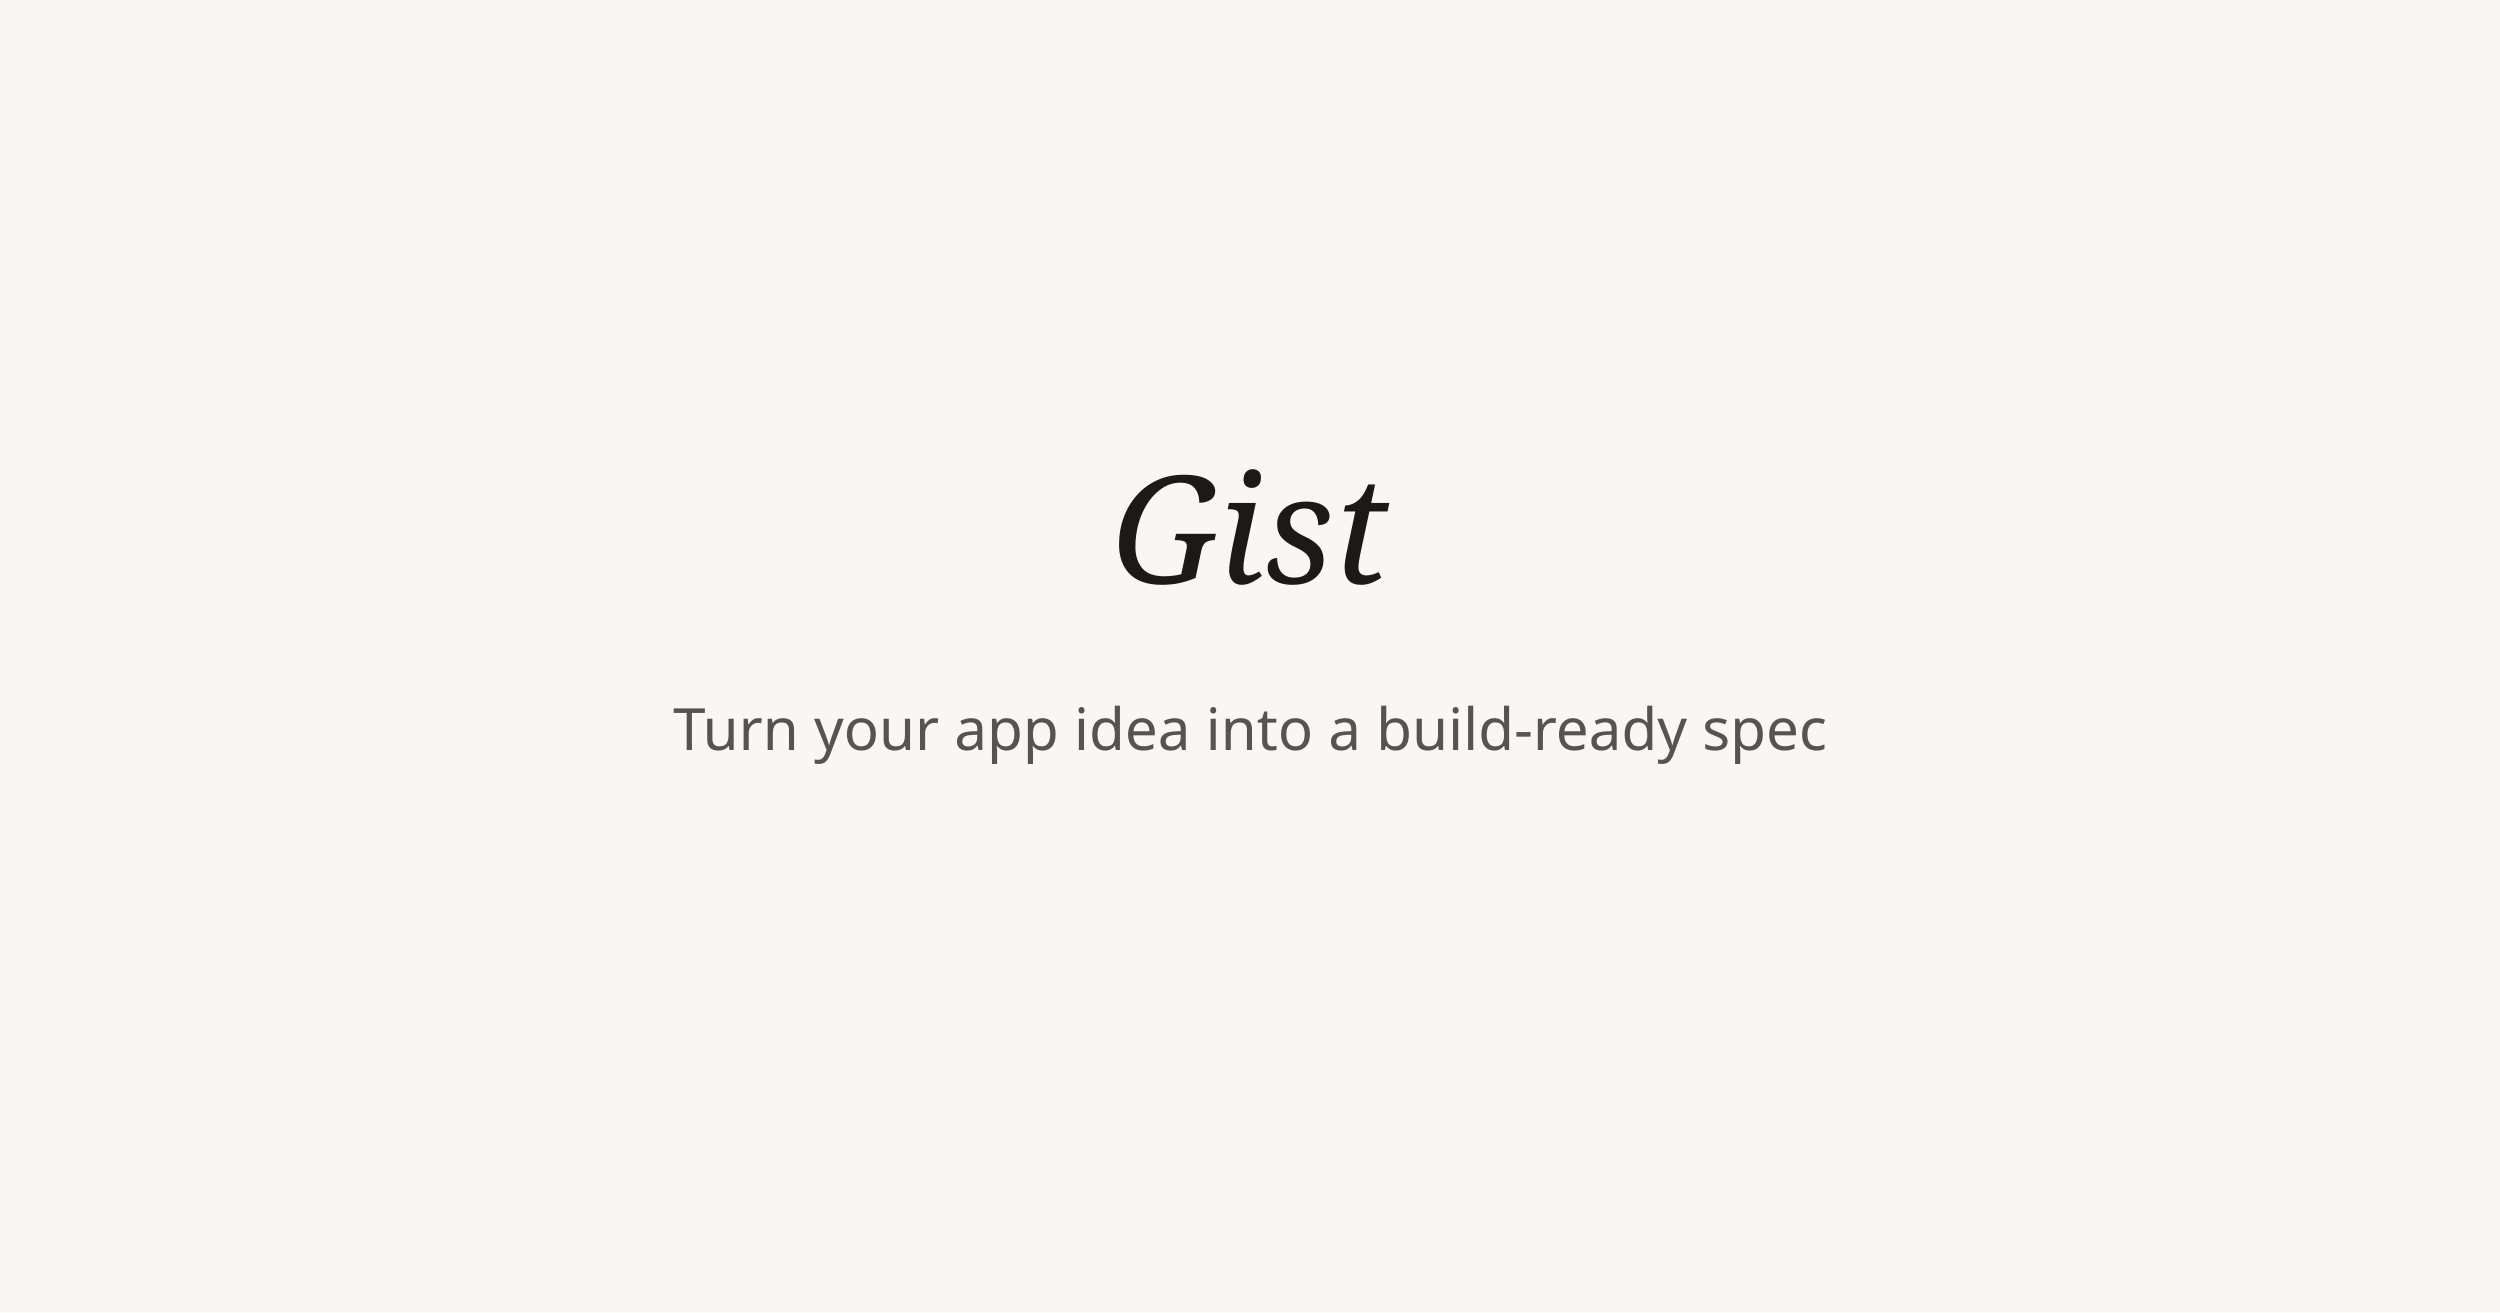
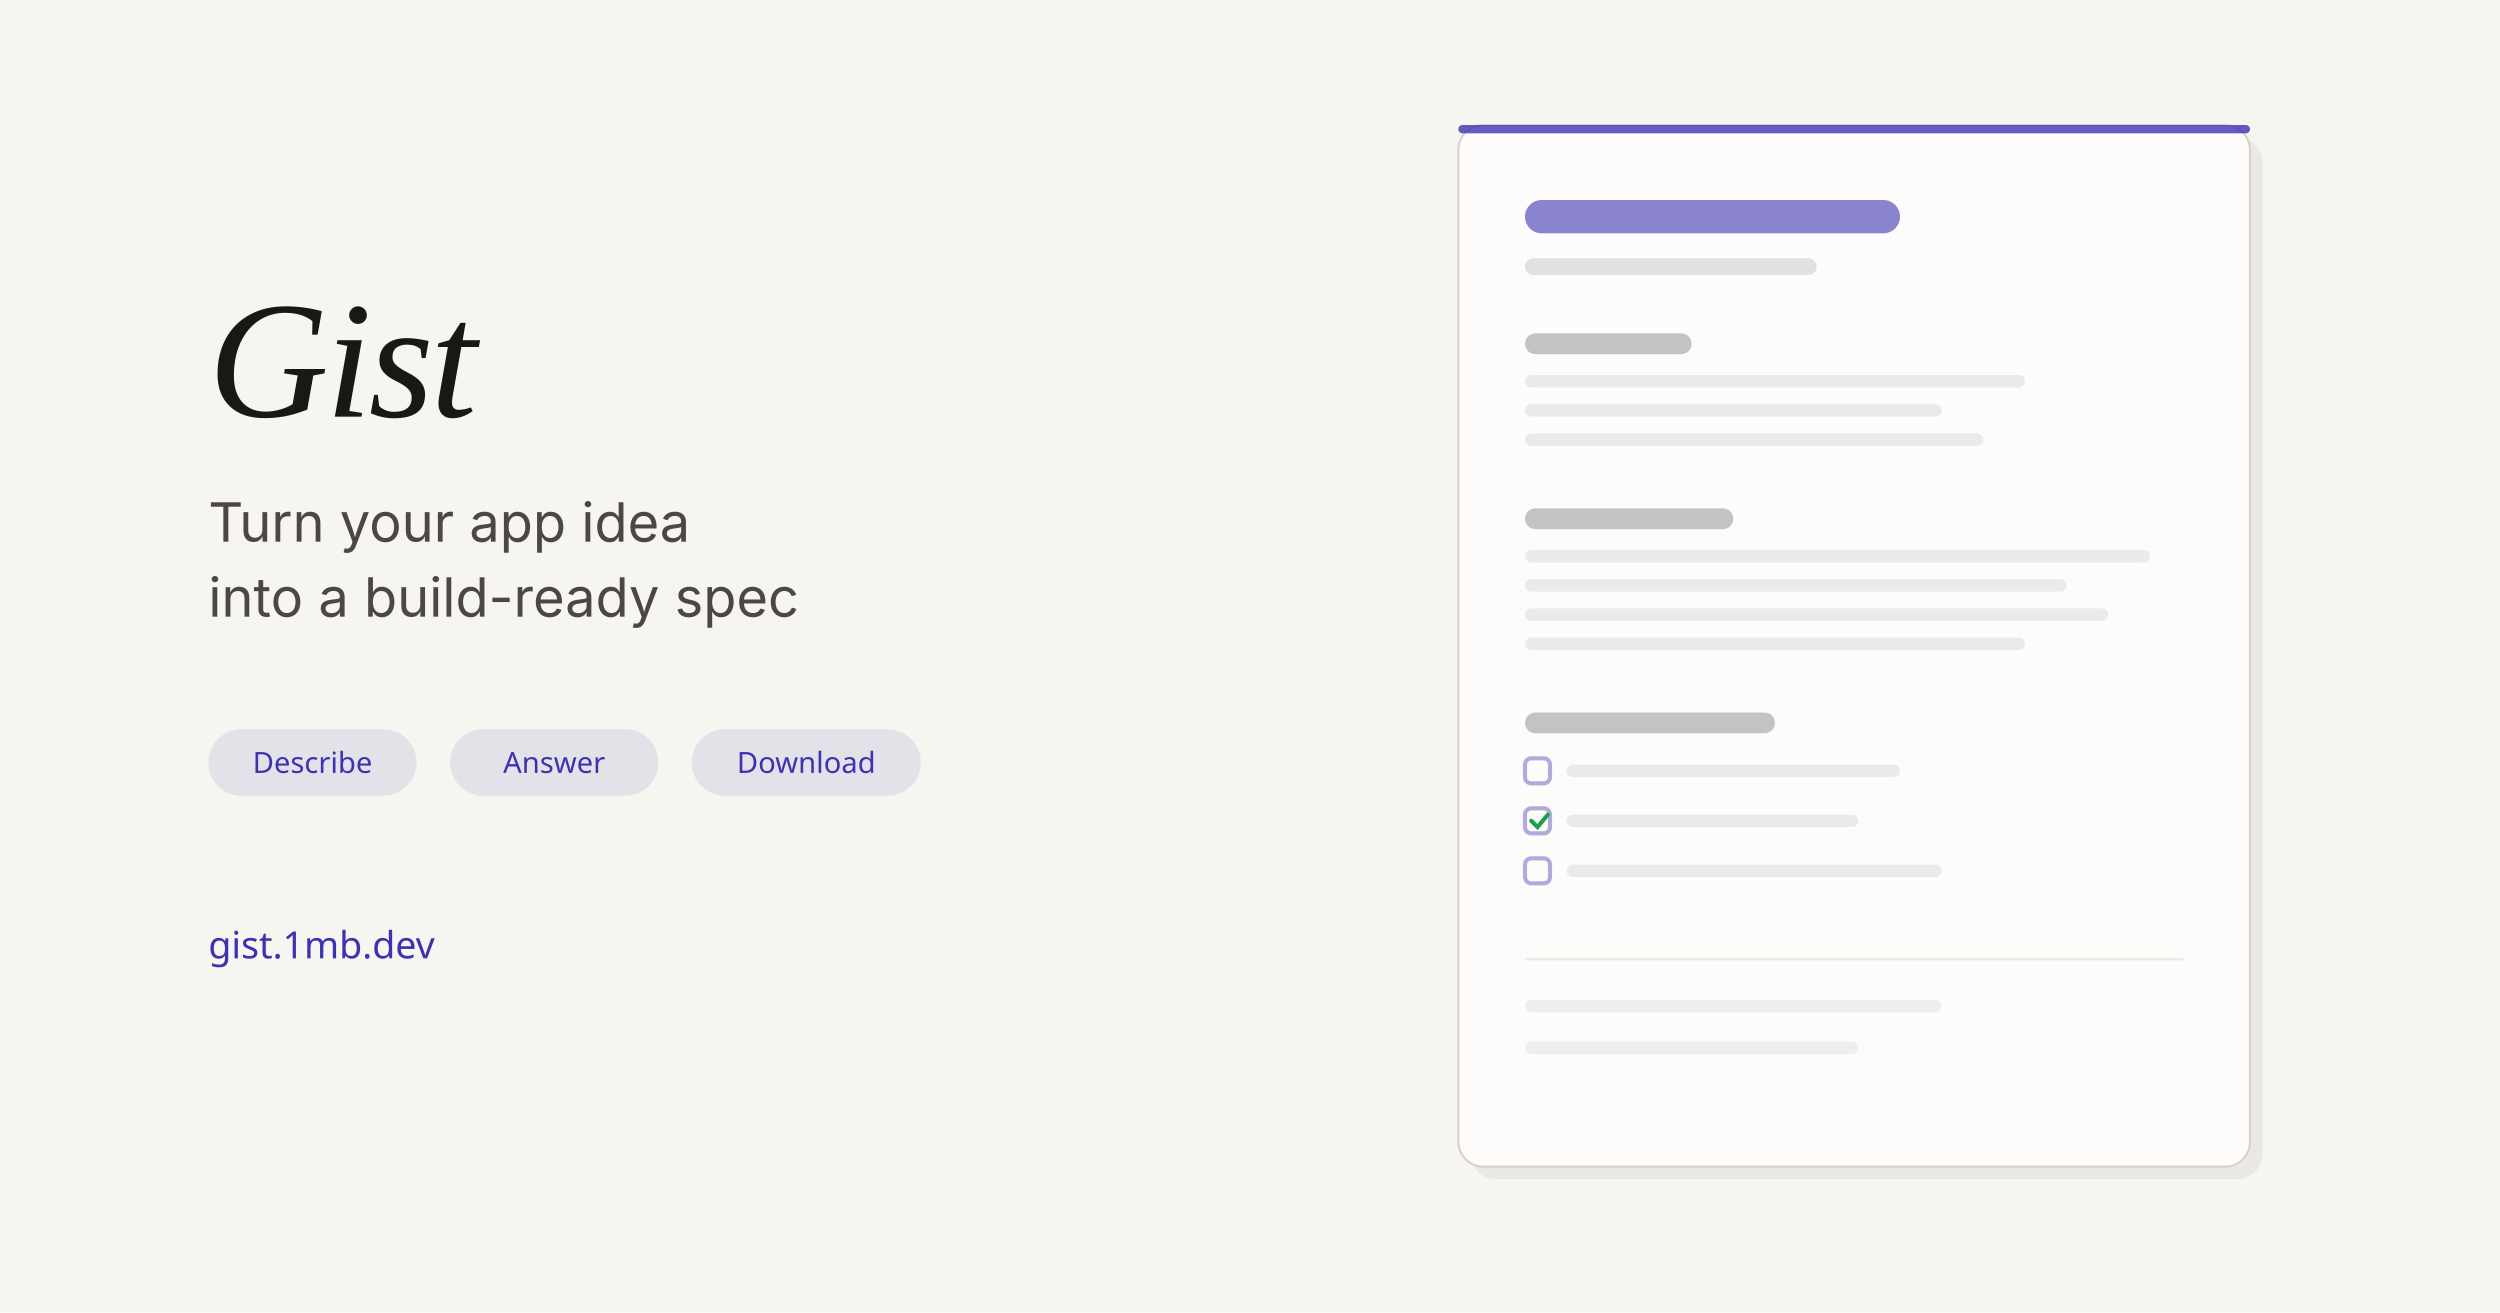
<svg xmlns="http://www.w3.org/2000/svg" width="1200" height="630" viewBox="0 0 1200 630">
-   <rect width="1200" height="630" fill="#f8f7f4" />
-   <text x="600" y="280" text-anchor="middle" font-family="Georgia, serif" font-size="72" font-style="italic" fill="#1c1917">Gist</text>
-   <text x="600" y="360" text-anchor="middle" font-family="system-ui, sans-serif" font-size="28" fill="#57534e">Turn your app idea into a build-ready spec</text>
+   <rect width="1200" height="630" fill="#f6f5f0" />
+   <text x="100" y="200" font-family="Georgia, 'Times New Roman', serif" font-size="80" font-style="italic" fill="#1a1816" letter-spacing="-1.5">Gist</text>
+   <text x="100" y="260" font-family="system-ui, -apple-system, sans-serif" font-size="26" font-weight="400" fill="#4a4744">Turn your app idea</text>
+   <text x="100" y="296" font-family="system-ui, -apple-system, sans-serif" font-size="26" font-weight="400" fill="#4a4744">into a build-ready spec</text>
+   <rect x="100" y="350" width="100" height="32" rx="16" fill="#3d32b0" opacity="0.1" />
+   <text x="150" y="371" text-anchor="middle" font-family="system-ui, sans-serif" font-size="14" font-weight="500" fill="#3d32b0">Describe</text>
+   <rect x="216" y="350" width="100" height="32" rx="16" fill="#3d32b0" opacity="0.1" />
+   <text x="266" y="371" text-anchor="middle" font-family="system-ui, sans-serif" font-size="14" font-weight="500" fill="#3d32b0">Answer</text>
+   <rect x="332" y="350" width="110" height="32" rx="16" fill="#3d32b0" opacity="0.1" />
+   <text x="387" y="371" text-anchor="middle" font-family="system-ui, sans-serif" font-size="14" font-weight="500" fill="#3d32b0">Download</text>
+   <text x="100" y="460" font-family="system-ui, sans-serif" font-size="18" font-weight="500" fill="#3d32b0">gist.1mb.dev</text>
+   <g transform="translate(700, 60)">
+     <rect x="6" y="6" width="380" height="500" rx="12" fill="#1a1816" opacity="0.06" />
+     <rect width="380" height="500" rx="12" fill="#fdfcfa" stroke="#d6d2c9" stroke-width="1" />
+     <rect width="380" height="4" rx="2" fill="#3d32b0" opacity="0.8" />
+     <rect x="32" y="36" width="180" height="16" rx="8" fill="#3d32b0" opacity="0.6" />
+     <rect x="32" y="64" width="140" height="8" rx="4" fill="#1a1816" opacity="0.12" />
+     <rect x="32" y="100" width="80" height="10" rx="5" fill="#1a1816" opacity="0.25" />
+     <rect x="32" y="120" width="240" height="6" rx="3" fill="#1a1816" opacity="0.08" />
+     <rect x="32" y="134" width="200" height="6" rx="3" fill="#1a1816" opacity="0.08" />
+     <rect x="32" y="148" width="220" height="6" rx="3" fill="#1a1816" opacity="0.08" />
+     <rect x="32" y="184" width="100" height="10" rx="5" fill="#1a1816" opacity="0.25" />
+     <rect x="32" y="204" width="300" height="6" rx="3" fill="#1a1816" opacity="0.08" />
+     <rect x="32" y="218" width="260" height="6" rx="3" fill="#1a1816" opacity="0.08" />
+     <rect x="32" y="232" width="280" height="6" rx="3" fill="#1a1816" opacity="0.08" />
+     <rect x="32" y="246" width="240" height="6" rx="3" fill="#1a1816" opacity="0.08" />
+     <rect x="32" y="282" width="120" height="10" rx="5" fill="#1a1816" opacity="0.25" />
+     <rect x="32" y="304" width="12" height="12" rx="3" fill="none" stroke="#3d32b0" stroke-width="2" opacity="0.4" />
+     <rect x="52" y="307" width="160" height="6" rx="3" fill="#1a1816" opacity="0.08" />
+     <rect x="32" y="328" width="12" height="12" rx="3" fill="none" stroke="#3d32b0" stroke-width="2" opacity="0.4" />
+     <path d="M35 334 L38 337 L43 331" fill="none" stroke="#16a34a" stroke-width="2" stroke-linecap="round" />
+     <rect x="52" y="331" width="140" height="6" rx="3" fill="#1a1816" opacity="0.08" />
+     <rect x="32" y="352" width="12" height="12" rx="3" fill="none" stroke="#3d32b0" stroke-width="2" opacity="0.4" />
+     <rect x="52" y="355" width="180" height="6" rx="3" fill="#1a1816" opacity="0.08" />
+     <rect x="32" y="400" width="316" height="1" fill="#d6d2c9" opacity="0.5" />
+     <rect x="32" y="420" width="200" height="6" rx="3" fill="#1a1816" opacity="0.06" />
+     <rect x="32" y="440" width="160" height="6" rx="3" fill="#1a1816" opacity="0.06" />
+   </g>
</svg>
